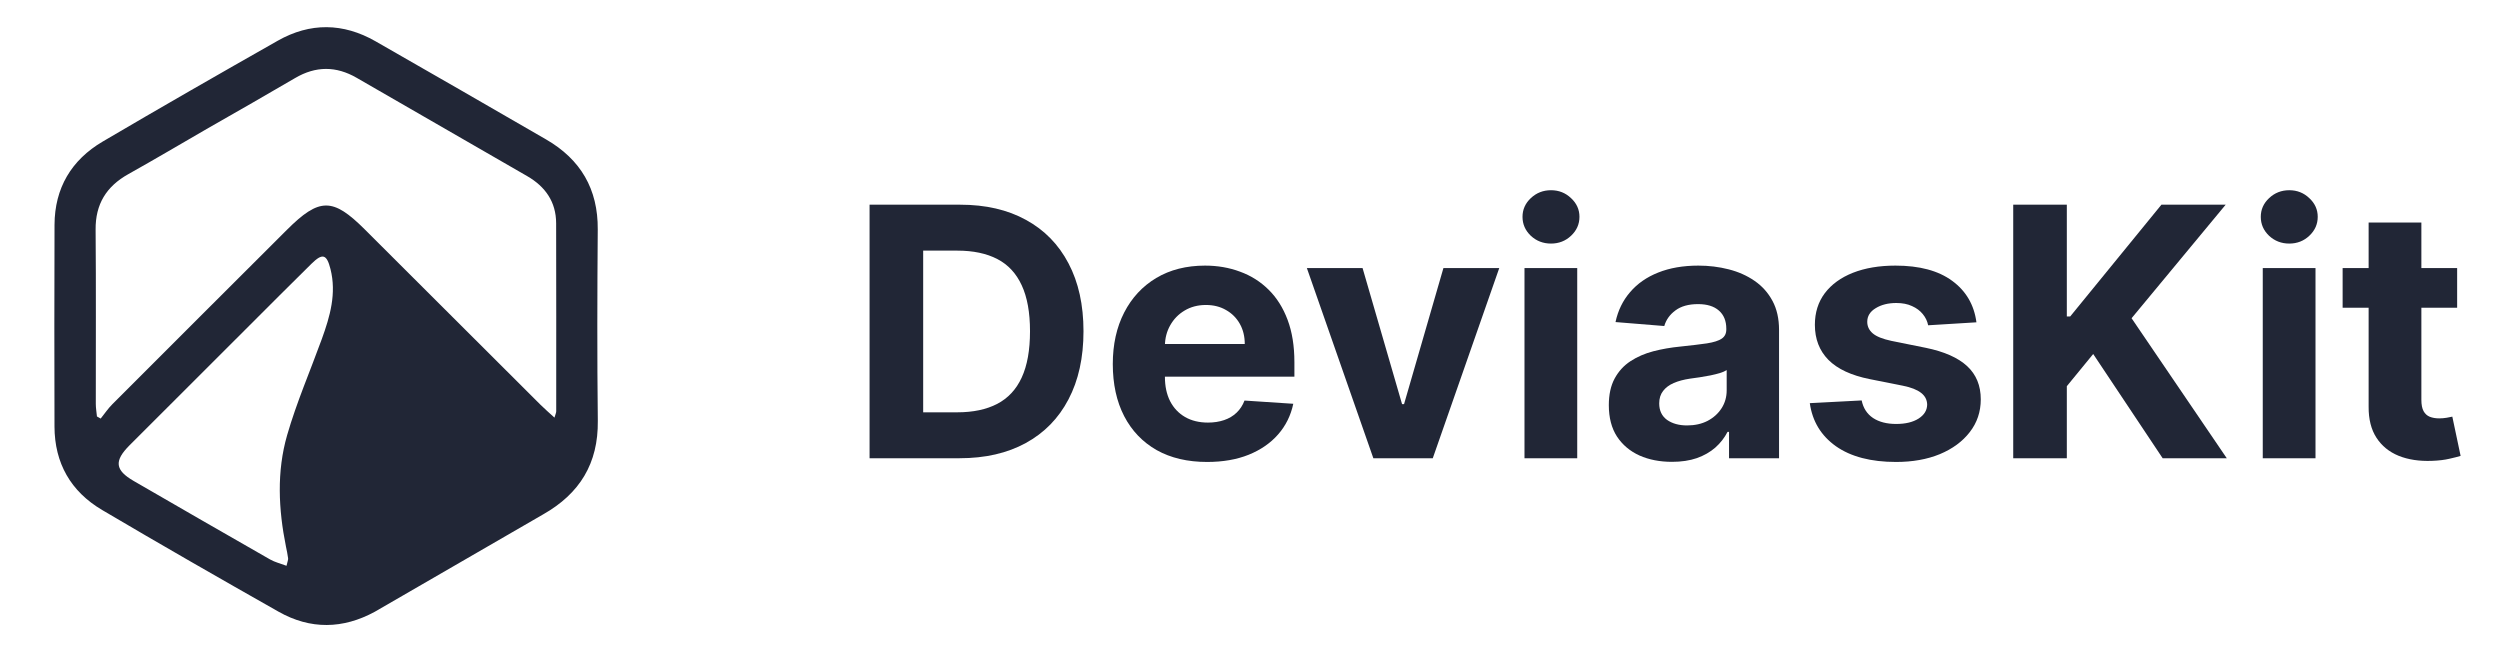
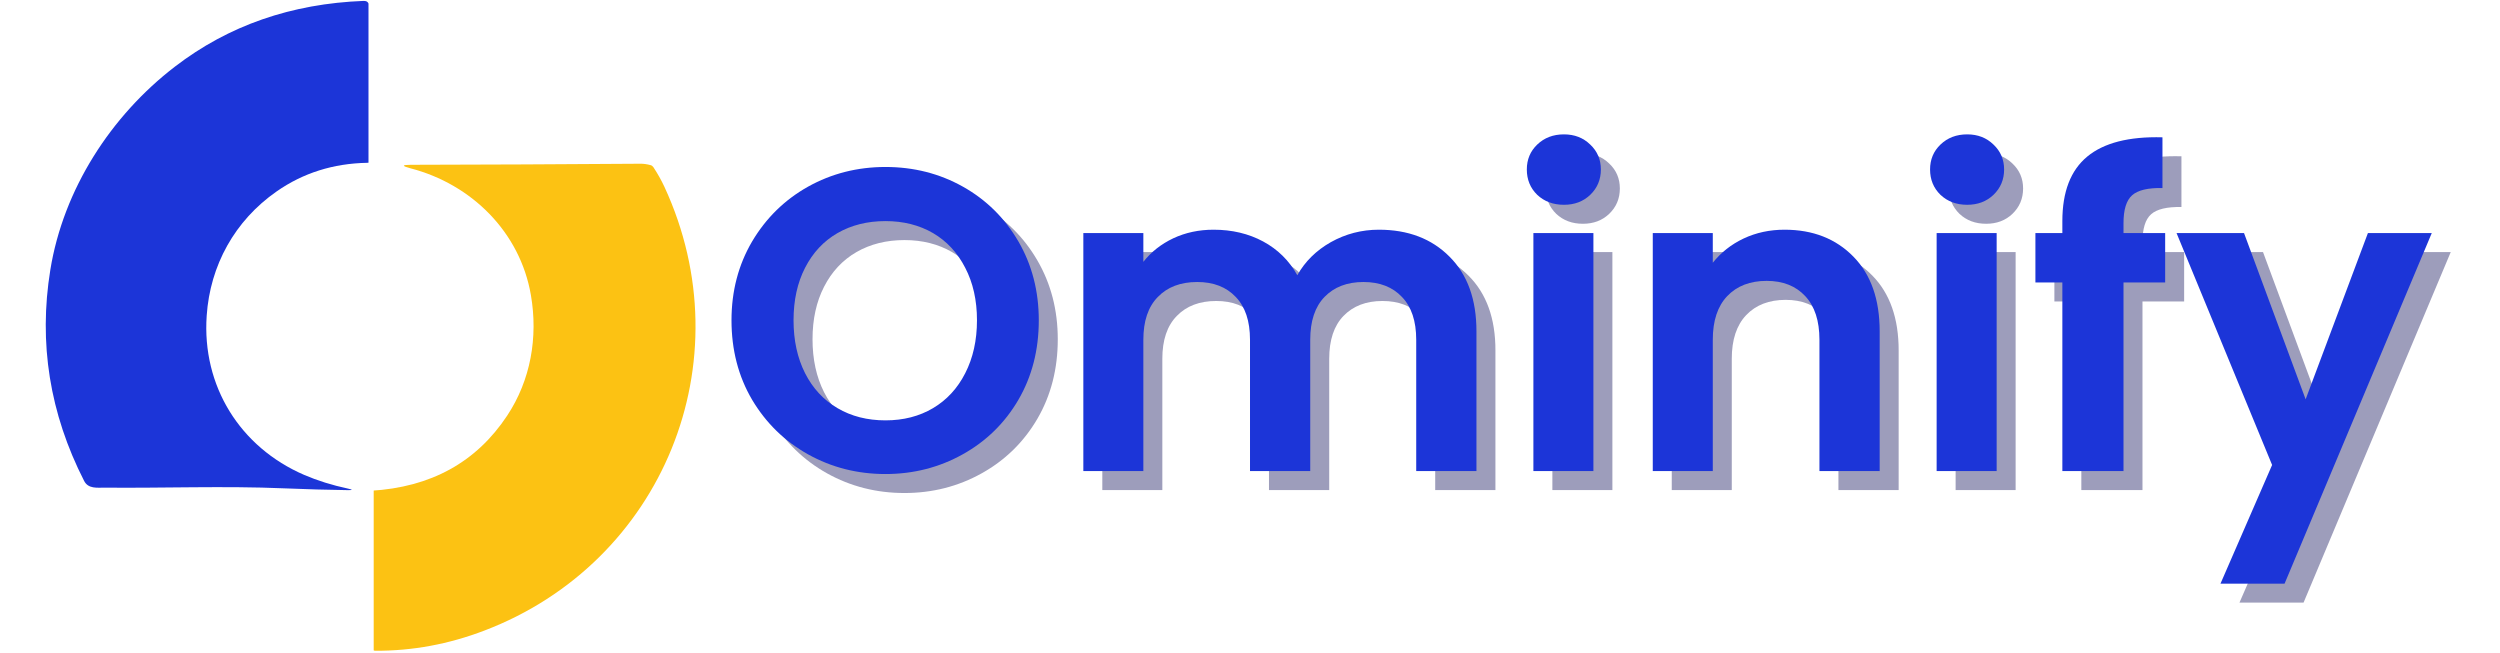
- <svg xmlns="http://www.w3.org/2000/svg" width="230" height="60" viewBox="0 0 230 60" fill="none">
-   <path d="M88.269 42.158H80V18.832H88.337C90.683 18.832 92.703 19.299 94.396 20.233C96.09 21.16 97.392 22.492 98.303 24.231C99.222 25.97 99.681 28.05 99.681 30.473C99.681 32.902 99.222 34.99 98.303 36.737C97.392 38.483 96.082 39.823 94.374 40.757C92.673 41.691 90.638 42.158 88.269 42.158ZM84.932 37.933H88.064C89.522 37.933 90.748 37.675 91.743 37.158C92.745 36.634 93.496 35.826 93.998 34.732C94.507 33.631 94.761 32.211 94.761 30.473C94.761 28.749 94.507 27.34 93.998 26.247C93.496 25.154 92.749 24.349 91.754 23.832C90.759 23.316 89.533 23.058 88.075 23.058H84.932V37.933Z" fill="#212636" />
-   <path d="M111.055 42.5C109.256 42.5 107.707 42.136 106.408 41.407C105.118 40.67 104.123 39.63 103.424 38.286C102.726 36.934 102.377 35.336 102.377 33.491C102.377 31.691 102.726 30.112 103.424 28.753C104.123 27.394 105.106 26.335 106.374 25.575C107.65 24.816 109.146 24.436 110.862 24.436C112.016 24.436 113.09 24.622 114.085 24.994C115.087 25.359 115.96 25.909 116.705 26.646C117.456 27.382 118.041 28.309 118.459 29.425C118.876 30.534 119.085 31.832 119.085 33.32V34.653H104.313V31.646H114.518C114.518 30.947 114.366 30.329 114.062 29.789C113.758 29.25 113.337 28.829 112.798 28.525C112.266 28.214 111.648 28.058 110.941 28.058C110.205 28.058 109.552 28.229 108.982 28.571C108.421 28.905 107.98 29.357 107.661 29.926C107.342 30.488 107.179 31.114 107.172 31.805V34.664C107.172 35.53 107.331 36.278 107.65 36.908C107.976 37.538 108.436 38.024 109.028 38.366C109.62 38.707 110.323 38.878 111.135 38.878C111.674 38.878 112.168 38.802 112.616 38.65C113.064 38.499 113.447 38.271 113.766 37.967C114.085 37.663 114.328 37.291 114.495 36.851L118.982 37.147C118.755 38.225 118.288 39.167 117.582 39.972C116.883 40.769 115.979 41.392 114.871 41.84C113.77 42.28 112.498 42.5 111.055 42.5Z" fill="#212636" />
-   <path d="M137.931 24.664L131.815 42.158H126.348L120.232 24.664H125.357L128.99 37.181H129.172L132.794 24.664H137.931Z" fill="#212636" />
-   <path d="M140.253 42.158V24.664H145.105V42.158H140.253ZM142.691 22.409C141.969 22.409 141.351 22.17 140.834 21.691C140.326 21.205 140.071 20.625 140.071 19.949C140.071 19.28 140.326 18.707 140.834 18.229C141.351 17.743 141.969 17.5 142.691 17.5C143.412 17.5 144.027 17.743 144.536 18.229C145.052 18.707 145.31 19.28 145.31 19.949C145.31 20.625 145.052 21.205 144.536 21.691C144.027 22.17 143.412 22.409 142.691 22.409Z" fill="#212636" />
-   <path d="M153.82 42.489C152.704 42.489 151.709 42.295 150.836 41.908C149.963 41.513 149.272 40.932 148.764 40.165C148.262 39.391 148.012 38.426 148.012 37.272C148.012 36.3 148.19 35.484 148.547 34.824C148.904 34.163 149.39 33.631 150.005 33.229C150.62 32.827 151.318 32.523 152.1 32.318C152.89 32.113 153.718 31.969 154.583 31.885C155.601 31.779 156.421 31.68 157.044 31.589C157.666 31.49 158.118 31.346 158.399 31.156C158.68 30.966 158.82 30.685 158.82 30.313V30.245C158.82 29.524 158.592 28.966 158.137 28.571C157.689 28.176 157.051 27.978 156.223 27.978C155.35 27.978 154.655 28.172 154.139 28.559C153.623 28.939 153.281 29.417 153.114 29.994L148.627 29.63C148.854 28.567 149.302 27.648 149.971 26.874C150.639 26.092 151.501 25.492 152.556 25.074C153.619 24.649 154.849 24.436 156.246 24.436C157.218 24.436 158.148 24.55 159.037 24.778C159.933 25.006 160.726 25.359 161.417 25.837C162.116 26.316 162.666 26.931 163.069 27.682C163.471 28.426 163.672 29.319 163.672 30.359V42.158H159.071V39.732H158.934C158.653 40.279 158.277 40.761 157.807 41.179C157.336 41.589 156.77 41.912 156.11 42.147C155.449 42.375 154.686 42.489 153.82 42.489ZM155.21 39.14C155.924 39.14 156.554 39 157.1 38.719C157.647 38.43 158.076 38.043 158.387 37.557C158.699 37.071 158.855 36.521 158.855 35.906V34.049C158.703 34.148 158.494 34.239 158.228 34.322C157.97 34.398 157.678 34.471 157.351 34.539C157.025 34.6 156.698 34.657 156.372 34.71C156.045 34.755 155.749 34.797 155.483 34.835C154.914 34.919 154.416 35.051 153.991 35.234C153.566 35.416 153.236 35.663 153 35.974C152.765 36.278 152.647 36.657 152.647 37.113C152.647 37.773 152.887 38.278 153.365 38.628C153.851 38.969 154.466 39.14 155.21 39.14Z" fill="#212636" />
-   <path d="M181.832 29.653L177.39 29.926C177.314 29.546 177.151 29.205 176.9 28.901C176.65 28.59 176.32 28.343 175.91 28.161C175.507 27.971 175.025 27.876 174.463 27.876C173.711 27.876 173.077 28.035 172.561 28.354C172.045 28.666 171.787 29.083 171.787 29.607C171.787 30.025 171.954 30.378 172.288 30.666C172.622 30.955 173.195 31.187 174.008 31.361L177.174 31.999C178.875 32.348 180.143 32.91 180.978 33.685C181.813 34.459 182.231 35.477 182.231 36.737C182.231 37.884 181.893 38.89 181.217 39.755C180.549 40.621 179.63 41.297 178.461 41.783C177.299 42.261 175.959 42.5 174.44 42.5C172.124 42.5 170.279 42.018 168.905 41.054C167.538 40.082 166.737 38.761 166.502 37.09L171.274 36.84C171.418 37.546 171.768 38.085 172.322 38.457C172.876 38.821 173.586 39.004 174.452 39.004C175.302 39.004 175.986 38.84 176.502 38.514C177.026 38.18 177.291 37.751 177.299 37.227C177.291 36.786 177.105 36.426 176.741 36.145C176.377 35.856 175.815 35.636 175.055 35.484L172.026 34.881C170.317 34.539 169.045 33.947 168.21 33.104C167.383 32.261 166.969 31.187 166.969 29.881C166.969 28.757 167.273 27.789 167.88 26.976C168.495 26.164 169.357 25.537 170.465 25.097C171.582 24.657 172.888 24.436 174.383 24.436C176.593 24.436 178.332 24.903 179.6 25.837C180.875 26.771 181.62 28.043 181.832 29.653Z" fill="#212636" />
-   <path d="M185.216 42.158V18.832H190.148V29.117H190.456L198.85 18.832H204.761L196.105 29.277L204.863 42.158H198.964L192.574 32.568L190.148 35.529V42.158H185.216Z" fill="#212636" />
-   <path d="M208.174 42.158V24.664H213.026V42.158H208.174ZM210.611 22.409C209.89 22.409 209.271 22.17 208.755 21.691C208.246 21.205 207.992 20.625 207.992 19.949C207.992 19.28 208.246 18.707 208.755 18.229C209.271 17.743 209.89 17.5 210.611 17.5C211.333 17.5 211.948 17.743 212.456 18.229C212.973 18.707 213.231 19.28 213.231 19.949C213.231 20.625 212.973 21.205 212.456 21.691C211.948 22.17 211.333 22.409 210.611 22.409Z" fill="#212636" />
-   <path d="M226.057 24.664V28.309H215.522V24.664H226.057ZM217.914 20.473H222.766V36.782C222.766 37.23 222.834 37.58 222.971 37.83C223.108 38.073 223.297 38.244 223.54 38.343C223.791 38.441 224.08 38.491 224.406 38.491C224.634 38.491 224.862 38.472 225.089 38.434C225.317 38.389 225.492 38.354 225.613 38.331L226.376 41.942C226.133 42.018 225.792 42.105 225.352 42.204C224.911 42.31 224.376 42.375 223.745 42.398C222.576 42.443 221.551 42.288 220.67 41.931C219.797 41.574 219.117 41.019 218.632 40.268C218.146 39.516 217.907 38.567 217.914 37.42V20.473Z" fill="#212636" />
-   <path d="M49.976 47.319C48.691 48.053 34.492 56.276 34.492 56.276C31.551 57.88 28.559 57.935 25.628 56.276C20.193 53.199 14.773 50.094 9.395 46.919C6.514 45.219 5.02 42.611 5.013 39.235C4.999 33.05 4.992 26.864 5.016 20.679C5.03 17.302 6.567 14.719 9.45 13.023C14.788 9.884 20.162 6.804 25.549 3.749C28.529 2.058 31.568 2.094 34.547 3.797C39.787 6.793 45.018 9.806 50.242 12.829C53.419 14.667 55.021 17.394 54.993 21.106C54.948 26.977 54.931 32.849 54.999 38.719C55.045 42.634 53.334 45.412 49.976 47.319ZM19.174 11.773C16.72 13.191 14.281 14.636 11.807 16.02C9.788 17.149 8.775 18.777 8.796 21.128C8.843 26.474 8.808 31.821 8.814 37.168C8.815 37.55 8.883 37.932 8.919 38.314C9.034 38.378 9.149 38.443 9.263 38.508C9.621 38.063 9.942 37.582 10.343 37.181C15.683 31.833 21.034 26.497 26.382 21.158C29.374 18.172 30.61 18.163 33.557 21.104C38.943 26.48 44.328 31.857 49.718 37.23C50.107 37.618 50.527 37.977 51.011 38.422C51.098 38.115 51.172 37.977 51.172 37.839C51.175 32.073 51.178 26.307 51.165 20.541C51.161 18.569 50.165 17.165 48.504 16.205C43.279 13.183 38.043 10.181 32.817 7.161C30.917 6.063 29.05 6.065 27.152 7.18C24.573 8.695 21.972 10.174 19.174 11.773ZM22.6 30.295C19.041 33.849 15.477 37.4 11.924 40.961C10.478 42.41 10.577 43.253 12.31 44.255C16.483 46.67 20.66 49.078 24.847 51.469C25.294 51.724 25.816 51.847 26.359 52.053C26.447 51.66 26.523 51.507 26.506 51.364C26.462 51.002 26.38 50.645 26.308 50.286C25.617 46.858 25.447 43.39 26.418 40.026C27.285 37.024 28.538 34.135 29.607 31.191C30.363 29.108 30.971 26.995 30.405 24.754C30.058 23.378 29.672 23.268 28.662 24.259C26.68 26.204 24.725 28.177 22.6 30.295Z" fill="#212636" />
+ <svg xmlns="http://www.w3.org/2000/svg" width="230" zoomAndPan="magnify" viewBox="0 0 172.5 45" height="60" preserveAspectRatio="xMidYMid meet" version="1.0">
+   <defs>
+     <g />
+     <clipPath id="5f9dd73045">
+       <path d="M 3 0.066 L 25.426 0.066 L 25.426 34 L 3 34 Z M 3 0.066 " clip-rule="nonzero" />
+     </clipPath>
+     <clipPath id="10af64b1ac">
+       <path d="M 25 11 L 25.426 11 L 25.426 44.934 L 25 44.934 Z M 25 11 " clip-rule="nonzero" />
+     </clipPath>
+     <clipPath id="3cf542592b">
+       <path d="M 25.785 0.328 L 26 0.328 L 26 34 L 25.785 34 Z M 25.785 0.328 " clip-rule="nonzero" />
+     </clipPath>
+     <clipPath id="6f2afab81e">
+       <path d="M 25.785 11 L 48 11 L 48 44.934 L 25.785 44.934 Z M 25.785 11 " clip-rule="nonzero" />
+     </clipPath>
+   </defs>
+   <g clip-path="url(#5f9dd73045)">
+     <path fill="#1c35d8" d="M 20.992 32.77 C 21.891 33.156 22.902 33.477 24.035 33.719 C 24.344 33.789 24.34 33.82 24.023 33.82 C 22.598 33.801 21.121 33.758 19.594 33.695 C 15.469 33.52 11.289 33.688 7.215 33.648 C 6.719 33.645 6.09 33.746 5.805 33.184 C 3.43 28.531 2.652 23.676 3.473 18.617 C 4.375 13.055 7.664 7.98 12.07 4.598 C 15.766 1.758 20.113 0.25 25.105 0.062 C 25.305 0.059 25.422 0.152 25.457 0.348 C 25.488 0.504 25.504 0.656 25.5 0.801 C 25.445 3.719 25.438 6.691 25.477 9.723 C 25.484 10.102 25.523 10.5 25.594 10.922 C 25.629 11.125 25.543 11.23 25.336 11.234 C 22.996 11.277 20.914 11.934 19.09 13.207 C 16.195 15.223 14.496 18.316 14.262 21.781 C 13.926 26.625 16.555 30.855 20.992 32.77 Z M 20.992 32.77 " fill-opacity="1" fill-rule="nonzero" />
+   </g>
+   <g clip-path="url(#10af64b1ac)">
+     <path fill="#1c35d8" d="M 34.992 28.684 C 36.617 26.234 37.133 23.273 36.633 20.367 C 35.887 16.004 32.523 12.703 28.32 11.613 C 27.711 11.453 27.719 11.371 28.348 11.371 C 33.406 11.363 38.68 11.336 44.176 11.297 C 44.406 11.293 44.645 11.328 44.891 11.395 C 44.969 11.414 45.031 11.461 45.078 11.527 C 45.375 11.977 45.633 12.434 45.848 12.898 C 51.414 24.941 45.742 38.812 33.426 43.508 C 30.965 44.449 28.457 44.914 25.898 44.902 C 25.777 44.902 25.703 44.844 25.68 44.723 C 25.605 44.379 25.574 44.016 25.582 43.633 C 25.641 40.609 25.656 37.93 25.633 35.582 C 25.625 35.059 25.578 34.523 25.488 33.98 C 25.477 33.902 25.508 33.863 25.582 33.863 C 29.727 33.621 32.863 31.898 34.992 28.684 Z M 34.992 28.684 " fill-opacity="1" fill-rule="nonzero" />
+   </g>
+   <g clip-path="url(#3cf542592b)">
+     <path fill="#fcc213" d="M 20.992 32.77 C 21.891 33.156 22.902 33.477 24.035 33.719 C 24.344 33.789 24.34 33.82 24.023 33.82 C 22.598 33.801 21.121 33.758 19.594 33.695 C 15.469 33.52 11.289 33.688 7.215 33.648 C 6.719 33.645 6.09 33.746 5.805 33.184 C 3.43 28.531 2.652 23.676 3.473 18.617 C 4.375 13.055 7.664 7.98 12.07 4.598 C 15.766 1.758 20.113 0.25 25.105 0.062 C 25.305 0.059 25.422 0.152 25.457 0.348 C 25.488 0.504 25.504 0.656 25.5 0.801 C 25.445 3.719 25.438 6.691 25.477 9.723 C 25.484 10.102 25.523 10.5 25.594 10.922 C 25.629 11.125 25.543 11.23 25.336 11.234 C 22.996 11.277 20.914 11.934 19.09 13.207 C 16.195 15.223 14.496 18.316 14.262 21.781 C 13.926 26.625 16.555 30.855 20.992 32.77 Z M 20.992 32.77 " fill-opacity="1" fill-rule="nonzero" />
+   </g>
+   <g clip-path="url(#6f2afab81e)">
+     <path fill="#fcc213" d="M 34.992 28.684 C 36.617 26.234 37.133 23.273 36.633 20.367 C 35.887 16.004 32.523 12.703 28.32 11.613 C 27.711 11.453 27.719 11.371 28.348 11.371 C 33.406 11.363 38.68 11.336 44.176 11.297 C 44.406 11.293 44.645 11.328 44.891 11.395 C 44.969 11.414 45.031 11.461 45.078 11.527 C 45.375 11.977 45.633 12.434 45.848 12.898 C 51.414 24.941 45.742 38.812 33.426 43.508 C 30.965 44.449 28.457 44.914 25.898 44.902 C 25.777 44.902 25.703 44.844 25.68 44.723 C 25.605 44.379 25.574 44.016 25.582 43.633 C 25.641 40.609 25.656 37.93 25.633 35.582 C 25.625 35.059 25.578 34.523 25.488 33.98 C 25.477 33.902 25.508 33.863 25.582 33.863 C 29.727 33.621 32.863 31.898 34.992 28.684 Z M 34.992 28.684 " fill-opacity="1" fill-rule="nonzero" />
+   </g>
+   <g fill="#0b0a57" fill-opacity="0.4">
+     <g transform="translate(50.75226, 33.81525)">
+       <g>
+         <path d="M 11.656 0.203 C 9.719 0.203 7.938 -0.25 6.312 -1.156 C 4.695 -2.062 3.41 -3.316 2.453 -4.922 C 1.504 -6.535 1.031 -8.363 1.031 -10.406 C 1.031 -12.414 1.504 -14.227 2.453 -15.844 C 3.41 -17.457 4.695 -18.719 6.312 -19.625 C 7.938 -20.531 9.719 -20.984 11.656 -20.984 C 13.602 -20.984 15.383 -20.531 17 -19.625 C 18.613 -18.719 19.891 -17.457 20.828 -15.844 C 21.766 -14.227 22.234 -12.414 22.234 -10.406 C 22.234 -8.363 21.766 -6.535 20.828 -4.922 C 19.891 -3.316 18.609 -2.062 16.984 -1.156 C 15.359 -0.25 13.582 0.203 11.656 0.203 Z M 11.656 -3.5 C 12.895 -3.5 13.988 -3.781 14.938 -4.344 C 15.883 -4.906 16.625 -5.707 17.156 -6.75 C 17.695 -7.801 17.969 -9.02 17.969 -10.406 C 17.969 -11.789 17.695 -13 17.156 -14.031 C 16.625 -15.07 15.883 -15.867 14.938 -16.422 C 13.988 -16.973 12.895 -17.25 11.656 -17.25 C 10.406 -17.25 9.301 -16.973 8.344 -16.422 C 7.383 -15.867 6.641 -15.07 6.109 -14.031 C 5.578 -13 5.312 -11.789 5.312 -10.406 C 5.312 -9.02 5.578 -7.801 6.109 -6.75 C 6.641 -5.707 7.383 -4.906 8.344 -4.344 C 9.301 -3.781 10.406 -3.5 11.656 -3.5 Z M 11.656 -3.5 " />
+       </g>
+     </g>
+   </g>
+   <g fill="#0b0a57" fill-opacity="0.4">
+     <g transform="translate(74.01296, 33.81525)">
+       <g>
+         <path d="M 22.438 -16.656 C 24.457 -16.656 26.082 -16.035 27.312 -14.797 C 28.551 -13.566 29.172 -11.848 29.172 -9.641 L 29.172 0 L 25.016 0 L 25.016 -9.062 C 25.016 -10.352 24.688 -11.336 24.031 -12.016 C 23.383 -12.703 22.5 -13.047 21.375 -13.047 C 20.25 -13.047 19.352 -12.703 18.688 -12.016 C 18.031 -11.336 17.703 -10.352 17.703 -9.062 L 17.703 0 L 13.547 0 L 13.547 -9.062 C 13.547 -10.352 13.219 -11.336 12.562 -12.016 C 11.914 -12.703 11.031 -13.047 9.906 -13.047 C 8.758 -13.047 7.852 -12.703 7.188 -12.016 C 6.52 -11.336 6.188 -10.352 6.188 -9.062 L 6.188 0 L 2.047 0 L 2.047 -16.422 L 6.188 -16.422 L 6.188 -14.438 C 6.727 -15.125 7.414 -15.664 8.25 -16.062 C 9.094 -16.457 10.02 -16.656 11.031 -16.656 C 12.312 -16.656 13.453 -16.383 14.453 -15.844 C 15.461 -15.301 16.25 -14.523 16.812 -13.516 C 17.344 -14.461 18.113 -15.223 19.125 -15.797 C 20.145 -16.367 21.25 -16.656 22.438 -16.656 Z M 22.438 -16.656 " />
+       </g>
+     </g>
+   </g>
+   <g fill="#0b0a57" fill-opacity="0.4">
+     <g transform="translate(105.0667, 33.81525)">
+       <g>
+         <path d="M 4.156 -18.375 C 3.414 -18.375 2.801 -18.602 2.312 -19.062 C 1.832 -19.531 1.594 -20.113 1.594 -20.812 C 1.594 -21.5 1.832 -22.07 2.312 -22.531 C 2.801 -23 3.414 -23.234 4.156 -23.234 C 4.883 -23.234 5.488 -23 5.969 -22.531 C 6.457 -22.07 6.703 -21.5 6.703 -20.812 C 6.703 -20.113 6.457 -19.531 5.969 -19.062 C 5.488 -18.602 4.883 -18.375 4.156 -18.375 Z M 6.188 -16.422 L 6.188 0 L 2.047 0 L 2.047 -16.422 Z M 6.188 -16.422 " />
+       </g>
+     </g>
+   </g>
+   <g fill="#0b0a57" fill-opacity="0.4">
+     <g transform="translate(113.3043, 33.81525)">
+       <g>
+         <path d="M 11.141 -16.656 C 13.098 -16.656 14.68 -16.035 15.891 -14.797 C 17.098 -13.566 17.703 -11.848 17.703 -9.641 L 17.703 0 L 13.547 0 L 13.547 -9.062 C 13.547 -10.375 13.219 -11.379 12.562 -12.078 C 11.914 -12.773 11.031 -13.125 9.906 -13.125 C 8.758 -13.125 7.852 -12.773 7.188 -12.078 C 6.52 -11.379 6.188 -10.375 6.188 -9.062 L 6.188 0 L 2.047 0 L 2.047 -16.422 L 6.188 -16.422 L 6.188 -14.375 C 6.75 -15.082 7.457 -15.641 8.312 -16.047 C 9.176 -16.453 10.117 -16.656 11.141 -16.656 Z M 11.141 -16.656 " />
+       </g>
+     </g>
+   </g>
+   <g fill="#0b0a57" fill-opacity="0.4">
+     <g transform="translate(132.8907, 33.81525)">
+       <g>
+         <path d="M 4.156 -18.375 C 3.414 -18.375 2.801 -18.602 2.312 -19.062 C 1.832 -19.531 1.594 -20.113 1.594 -20.812 C 1.594 -21.5 1.832 -22.07 2.312 -22.531 C 2.801 -23 3.414 -23.234 4.156 -23.234 C 4.883 -23.234 5.488 -23 5.969 -22.531 C 6.457 -22.07 6.703 -21.5 6.703 -20.812 C 6.703 -20.113 6.457 -19.531 5.969 -19.062 C 5.488 -18.602 4.883 -18.375 4.156 -18.375 Z M 6.188 -16.422 L 6.188 0 L 2.047 0 L 2.047 -16.422 Z M 6.188 -16.422 " />
+       </g>
+     </g>
+   </g>
+   <g fill="#0b0a57" fill-opacity="0.4">
+     <g transform="translate(141.1282, 33.81525)">
+       <g>
+         <path d="M 9.578 -13.016 L 6.703 -13.016 L 6.703 0 L 2.484 0 L 2.484 -13.016 L 0.625 -13.016 L 0.625 -16.422 L 2.484 -16.422 L 2.484 -17.25 C 2.484 -19.27 3.055 -20.754 4.203 -21.703 C 5.348 -22.648 7.078 -23.094 9.391 -23.031 L 9.391 -19.531 C 8.391 -19.551 7.691 -19.383 7.297 -19.031 C 6.898 -18.676 6.703 -18.035 6.703 -17.109 L 6.703 -16.422 L 9.578 -16.422 Z M 9.578 -13.016 " />
+       </g>
+     </g>
+   </g>
+   <g fill="#0b0a57" fill-opacity="0.4">
+     <g transform="translate(151.3511, 33.81525)">
+       <g>
+         <path d="M 17.75 -16.422 L 7.594 7.766 L 3.172 7.766 L 6.734 -0.422 L 0.141 -16.422 L 4.797 -16.422 L 9.047 -4.953 L 13.344 -16.422 Z M 17.75 -16.422 " />
+       </g>
+     </g>
+   </g>
+   <g fill="#1c35d8" fill-opacity="1">
+     <g transform="translate(49.44244, 32.50543)">
+       <g>
+         <path d="M 11.656 0.203 C 9.719 0.203 7.938 -0.25 6.312 -1.156 C 4.695 -2.062 3.41 -3.316 2.453 -4.922 C 1.504 -6.535 1.031 -8.363 1.031 -10.406 C 1.031 -12.414 1.504 -14.227 2.453 -15.844 C 3.41 -17.457 4.695 -18.719 6.312 -19.625 C 7.938 -20.531 9.719 -20.984 11.656 -20.984 C 13.602 -20.984 15.383 -20.531 17 -19.625 C 18.613 -18.719 19.891 -17.457 20.828 -15.844 C 21.766 -14.227 22.234 -12.414 22.234 -10.406 C 22.234 -8.363 21.766 -6.535 20.828 -4.922 C 19.891 -3.316 18.609 -2.062 16.984 -1.156 C 15.359 -0.25 13.582 0.203 11.656 0.203 Z M 11.656 -3.5 C 12.895 -3.5 13.988 -3.781 14.938 -4.344 C 15.883 -4.906 16.625 -5.707 17.156 -6.75 C 17.695 -7.801 17.969 -9.02 17.969 -10.406 C 17.969 -11.789 17.695 -13 17.156 -14.031 C 16.625 -15.07 15.883 -15.867 14.938 -16.422 C 13.988 -16.973 12.895 -17.25 11.656 -17.25 C 10.406 -17.25 9.301 -16.973 8.344 -16.422 C 7.383 -15.867 6.641 -15.07 6.109 -14.031 C 5.578 -13 5.312 -11.789 5.312 -10.406 C 5.312 -9.02 5.578 -7.801 6.109 -6.75 C 6.641 -5.707 7.383 -4.906 8.344 -4.344 C 9.301 -3.781 10.406 -3.5 11.656 -3.5 Z M 11.656 -3.5 " />
+       </g>
+     </g>
+   </g>
+   <g fill="#1c35d8" fill-opacity="1">
+     <g transform="translate(72.70314, 32.50543)">
+       <g>
+         <path d="M 22.438 -16.656 C 24.457 -16.656 26.082 -16.035 27.312 -14.797 C 28.551 -13.566 29.172 -11.848 29.172 -9.641 L 29.172 0 L 25.016 0 L 25.016 -9.062 C 25.016 -10.352 24.688 -11.336 24.031 -12.016 C 23.383 -12.703 22.5 -13.047 21.375 -13.047 C 20.25 -13.047 19.352 -12.703 18.688 -12.016 C 18.031 -11.336 17.703 -10.352 17.703 -9.062 L 17.703 0 L 13.547 0 L 13.547 -9.062 C 13.547 -10.352 13.219 -11.336 12.562 -12.016 C 11.914 -12.703 11.031 -13.047 9.906 -13.047 C 8.758 -13.047 7.852 -12.703 7.188 -12.016 C 6.52 -11.336 6.188 -10.352 6.188 -9.062 L 6.188 0 L 2.047 0 L 2.047 -16.422 L 6.188 -16.422 L 6.188 -14.438 C 6.727 -15.125 7.414 -15.664 8.25 -16.062 C 9.094 -16.457 10.02 -16.656 11.031 -16.656 C 12.312 -16.656 13.453 -16.383 14.453 -15.844 C 15.461 -15.301 16.25 -14.523 16.812 -13.516 C 17.344 -14.461 18.113 -15.223 19.125 -15.797 C 20.145 -16.367 21.25 -16.656 22.438 -16.656 Z M 22.438 -16.656 " />
+       </g>
+     </g>
+   </g>
+   <g fill="#1c35d8" fill-opacity="1">
+     <g transform="translate(103.7569, 32.50543)">
+       <g>
+         <path d="M 4.156 -18.375 C 3.414 -18.375 2.801 -18.602 2.312 -19.062 C 1.832 -19.531 1.594 -20.113 1.594 -20.812 C 1.594 -21.5 1.832 -22.07 2.312 -22.531 C 2.801 -23 3.414 -23.234 4.156 -23.234 C 4.883 -23.234 5.488 -23 5.969 -22.531 C 6.457 -22.07 6.703 -21.5 6.703 -20.812 C 6.703 -20.113 6.457 -19.531 5.969 -19.062 C 5.488 -18.602 4.883 -18.375 4.156 -18.375 Z M 6.188 -16.422 L 6.188 0 L 2.047 0 L 2.047 -16.422 Z M 6.188 -16.422 " />
+       </g>
+     </g>
+   </g>
+   <g fill="#1c35d8" fill-opacity="1">
+     <g transform="translate(111.9945, 32.50543)">
+       <g>
+         <path d="M 11.141 -16.656 C 13.098 -16.656 14.68 -16.035 15.891 -14.797 C 17.098 -13.566 17.703 -11.848 17.703 -9.641 L 17.703 0 L 13.547 0 L 13.547 -9.062 C 13.547 -10.375 13.219 -11.379 12.562 -12.078 C 11.914 -12.773 11.031 -13.125 9.906 -13.125 C 8.758 -13.125 7.852 -12.773 7.188 -12.078 C 6.52 -11.379 6.188 -10.375 6.188 -9.062 L 6.188 0 L 2.047 0 L 2.047 -16.422 L 6.188 -16.422 L 6.188 -14.375 C 6.75 -15.082 7.457 -15.641 8.312 -16.047 C 9.176 -16.453 10.117 -16.656 11.141 -16.656 Z M 11.141 -16.656 " />
+       </g>
+     </g>
+   </g>
+   <g fill="#1c35d8" fill-opacity="1">
+     <g transform="translate(131.5809, 32.50543)">
+       <g>
+         <path d="M 4.156 -18.375 C 3.414 -18.375 2.801 -18.602 2.312 -19.062 C 1.832 -19.531 1.594 -20.113 1.594 -20.812 C 1.594 -21.5 1.832 -22.07 2.312 -22.531 C 2.801 -23 3.414 -23.234 4.156 -23.234 C 4.883 -23.234 5.488 -23 5.969 -22.531 C 6.457 -22.07 6.703 -21.5 6.703 -20.812 C 6.703 -20.113 6.457 -19.531 5.969 -19.062 C 5.488 -18.602 4.883 -18.375 4.156 -18.375 Z M 6.188 -16.422 L 6.188 0 L 2.047 0 L 2.047 -16.422 Z M 6.188 -16.422 " />
+       </g>
+     </g>
+   </g>
+   <g fill="#1c35d8" fill-opacity="1">
+     <g transform="translate(139.8184, 32.50543)">
+       <g>
+         <path d="M 9.578 -13.016 L 6.703 -13.016 L 6.703 0 L 2.484 0 L 2.484 -13.016 L 0.625 -13.016 L 0.625 -16.422 L 2.484 -16.422 L 2.484 -17.25 C 2.484 -19.27 3.055 -20.754 4.203 -21.703 C 5.348 -22.648 7.078 -23.094 9.391 -23.031 L 9.391 -19.531 C 8.391 -19.551 7.691 -19.383 7.297 -19.031 C 6.898 -18.676 6.703 -18.035 6.703 -17.109 L 6.703 -16.422 L 9.578 -16.422 Z M 9.578 -13.016 " />
+       </g>
+     </g>
+   </g>
+   <g fill="#1c35d8" fill-opacity="1">
+     <g transform="translate(150.0413, 32.50543)">
+       <g>
+         <path d="M 17.75 -16.422 L 7.594 7.766 L 3.172 7.766 L 6.734 -0.422 L 0.141 -16.422 L 4.797 -16.422 L 9.047 -4.953 L 13.344 -16.422 Z M 17.75 -16.422 " />
+       </g>
+     </g>
+   </g>
+   <g fill="#0b0a57" fill-opacity="0.4">
+     <g transform="translate(169.2781, 33.81525)">
+       <g />
+     </g>
+   </g>
+   <g fill="#1c35d8" fill-opacity="1">
+     <g transform="translate(167.9683, 32.50543)">
+       <g />
+     </g>
+   </g>
</svg>
